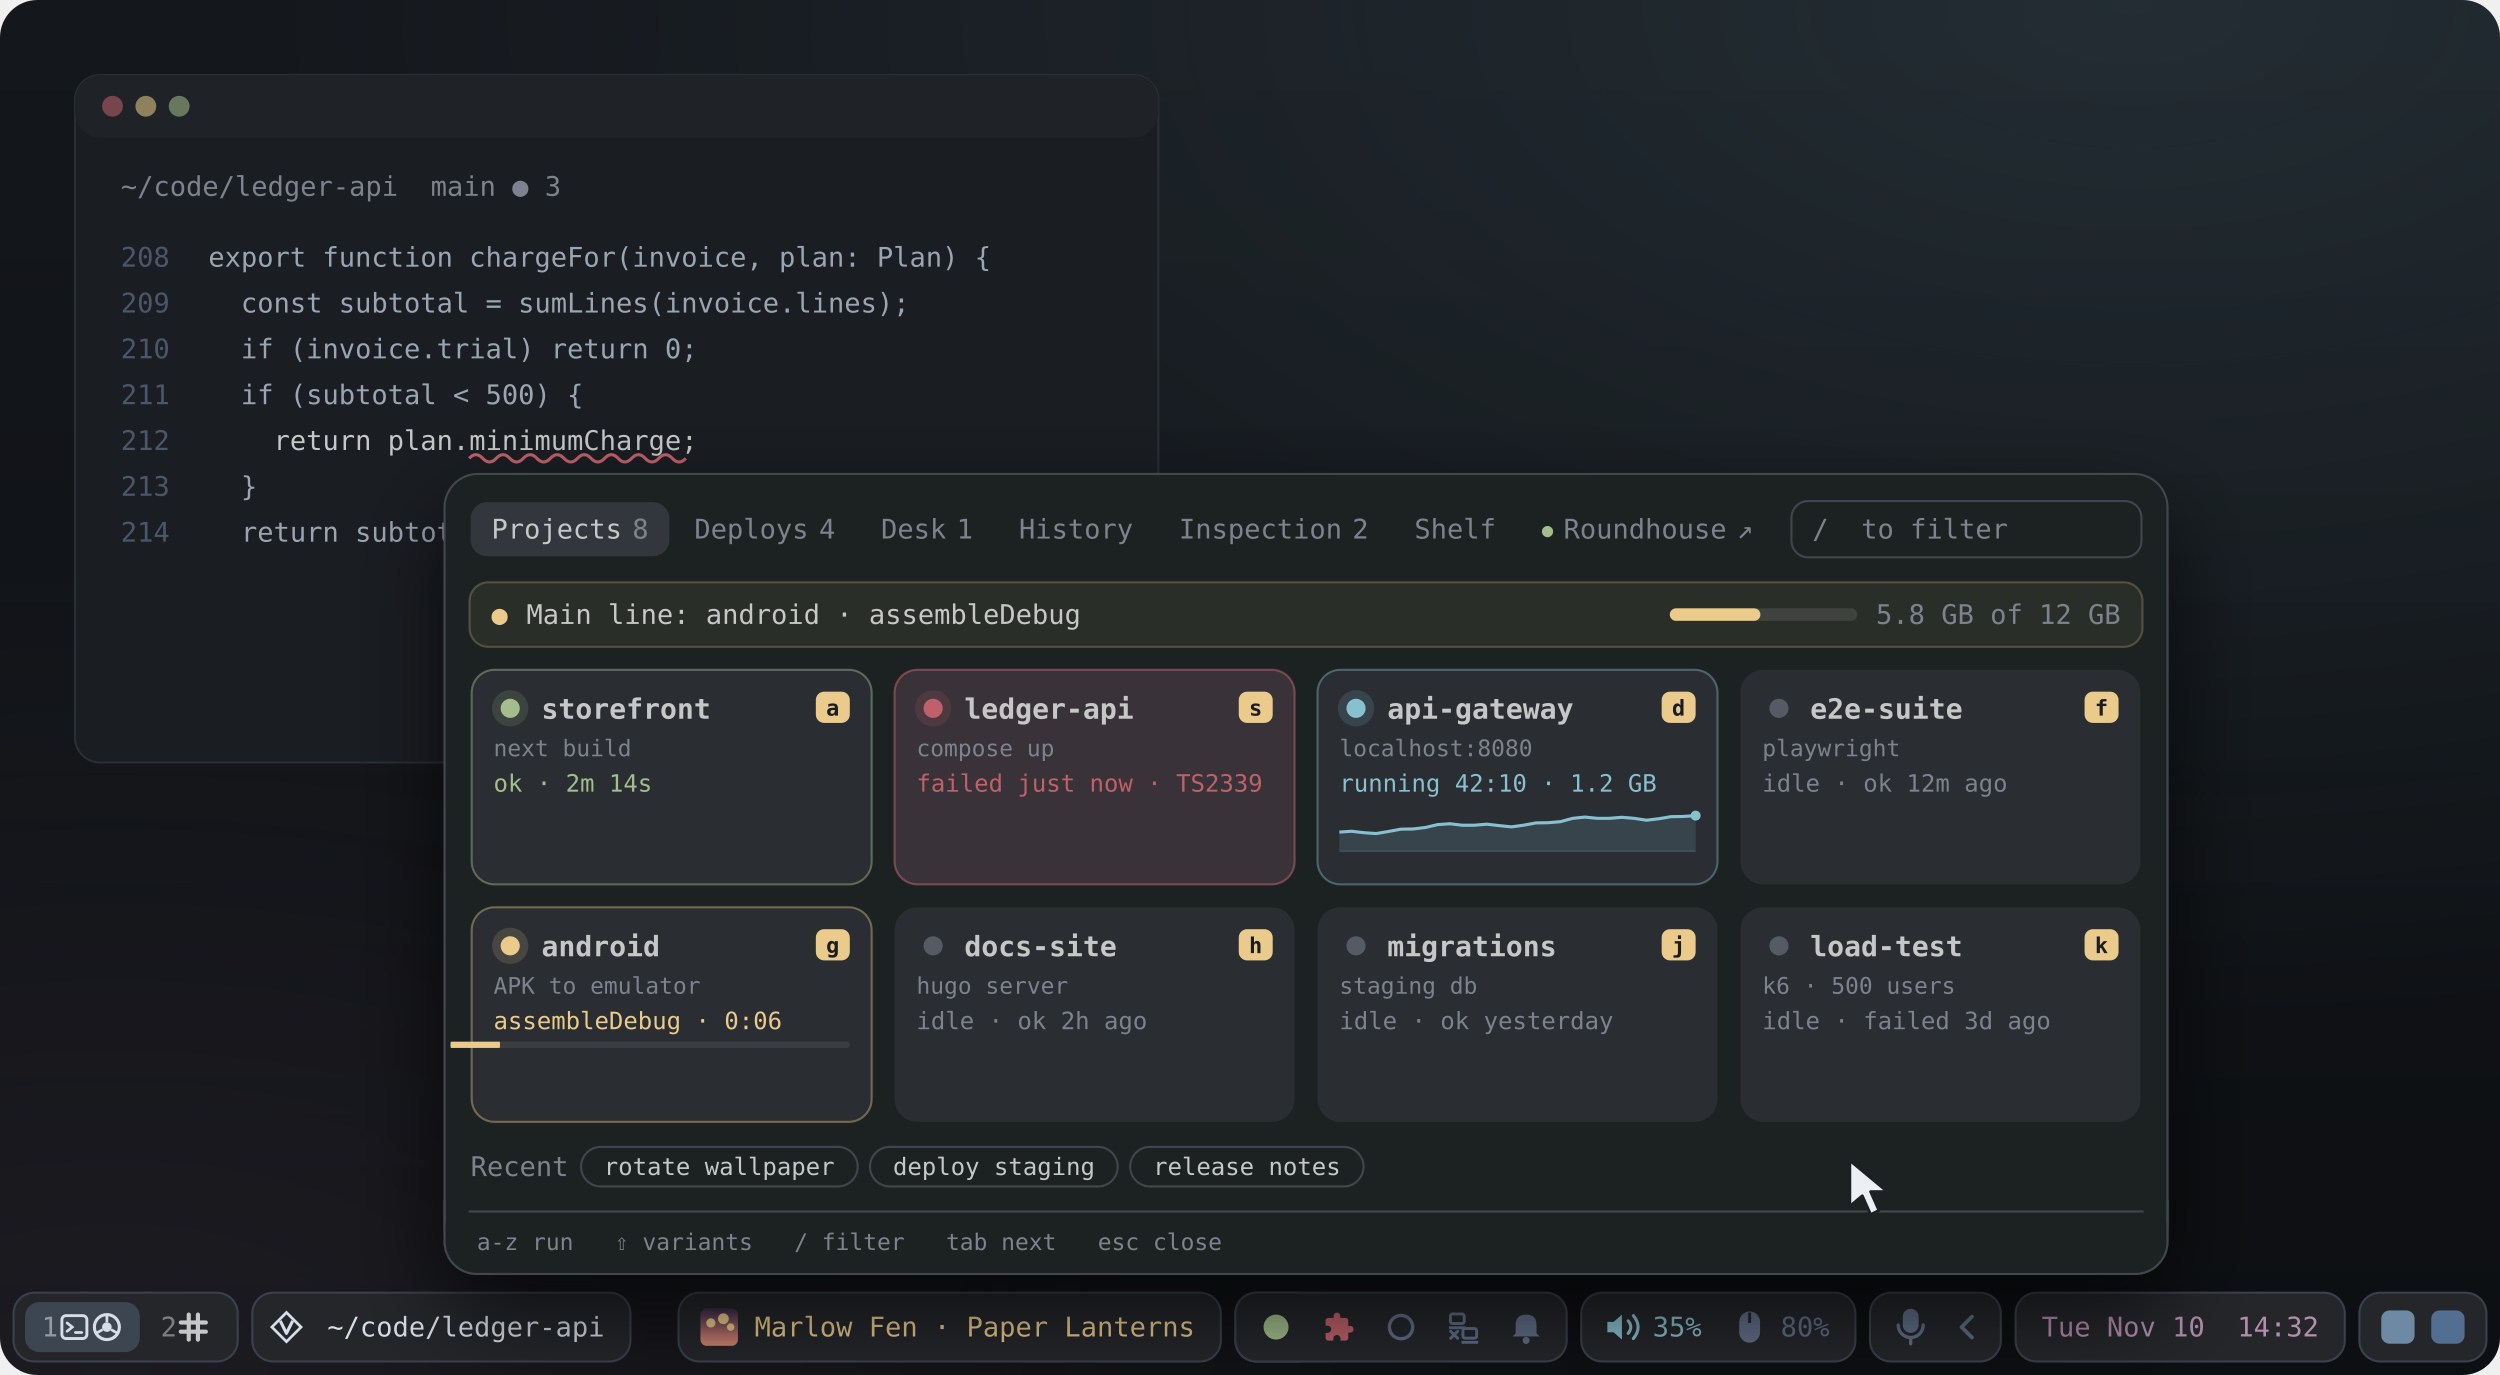
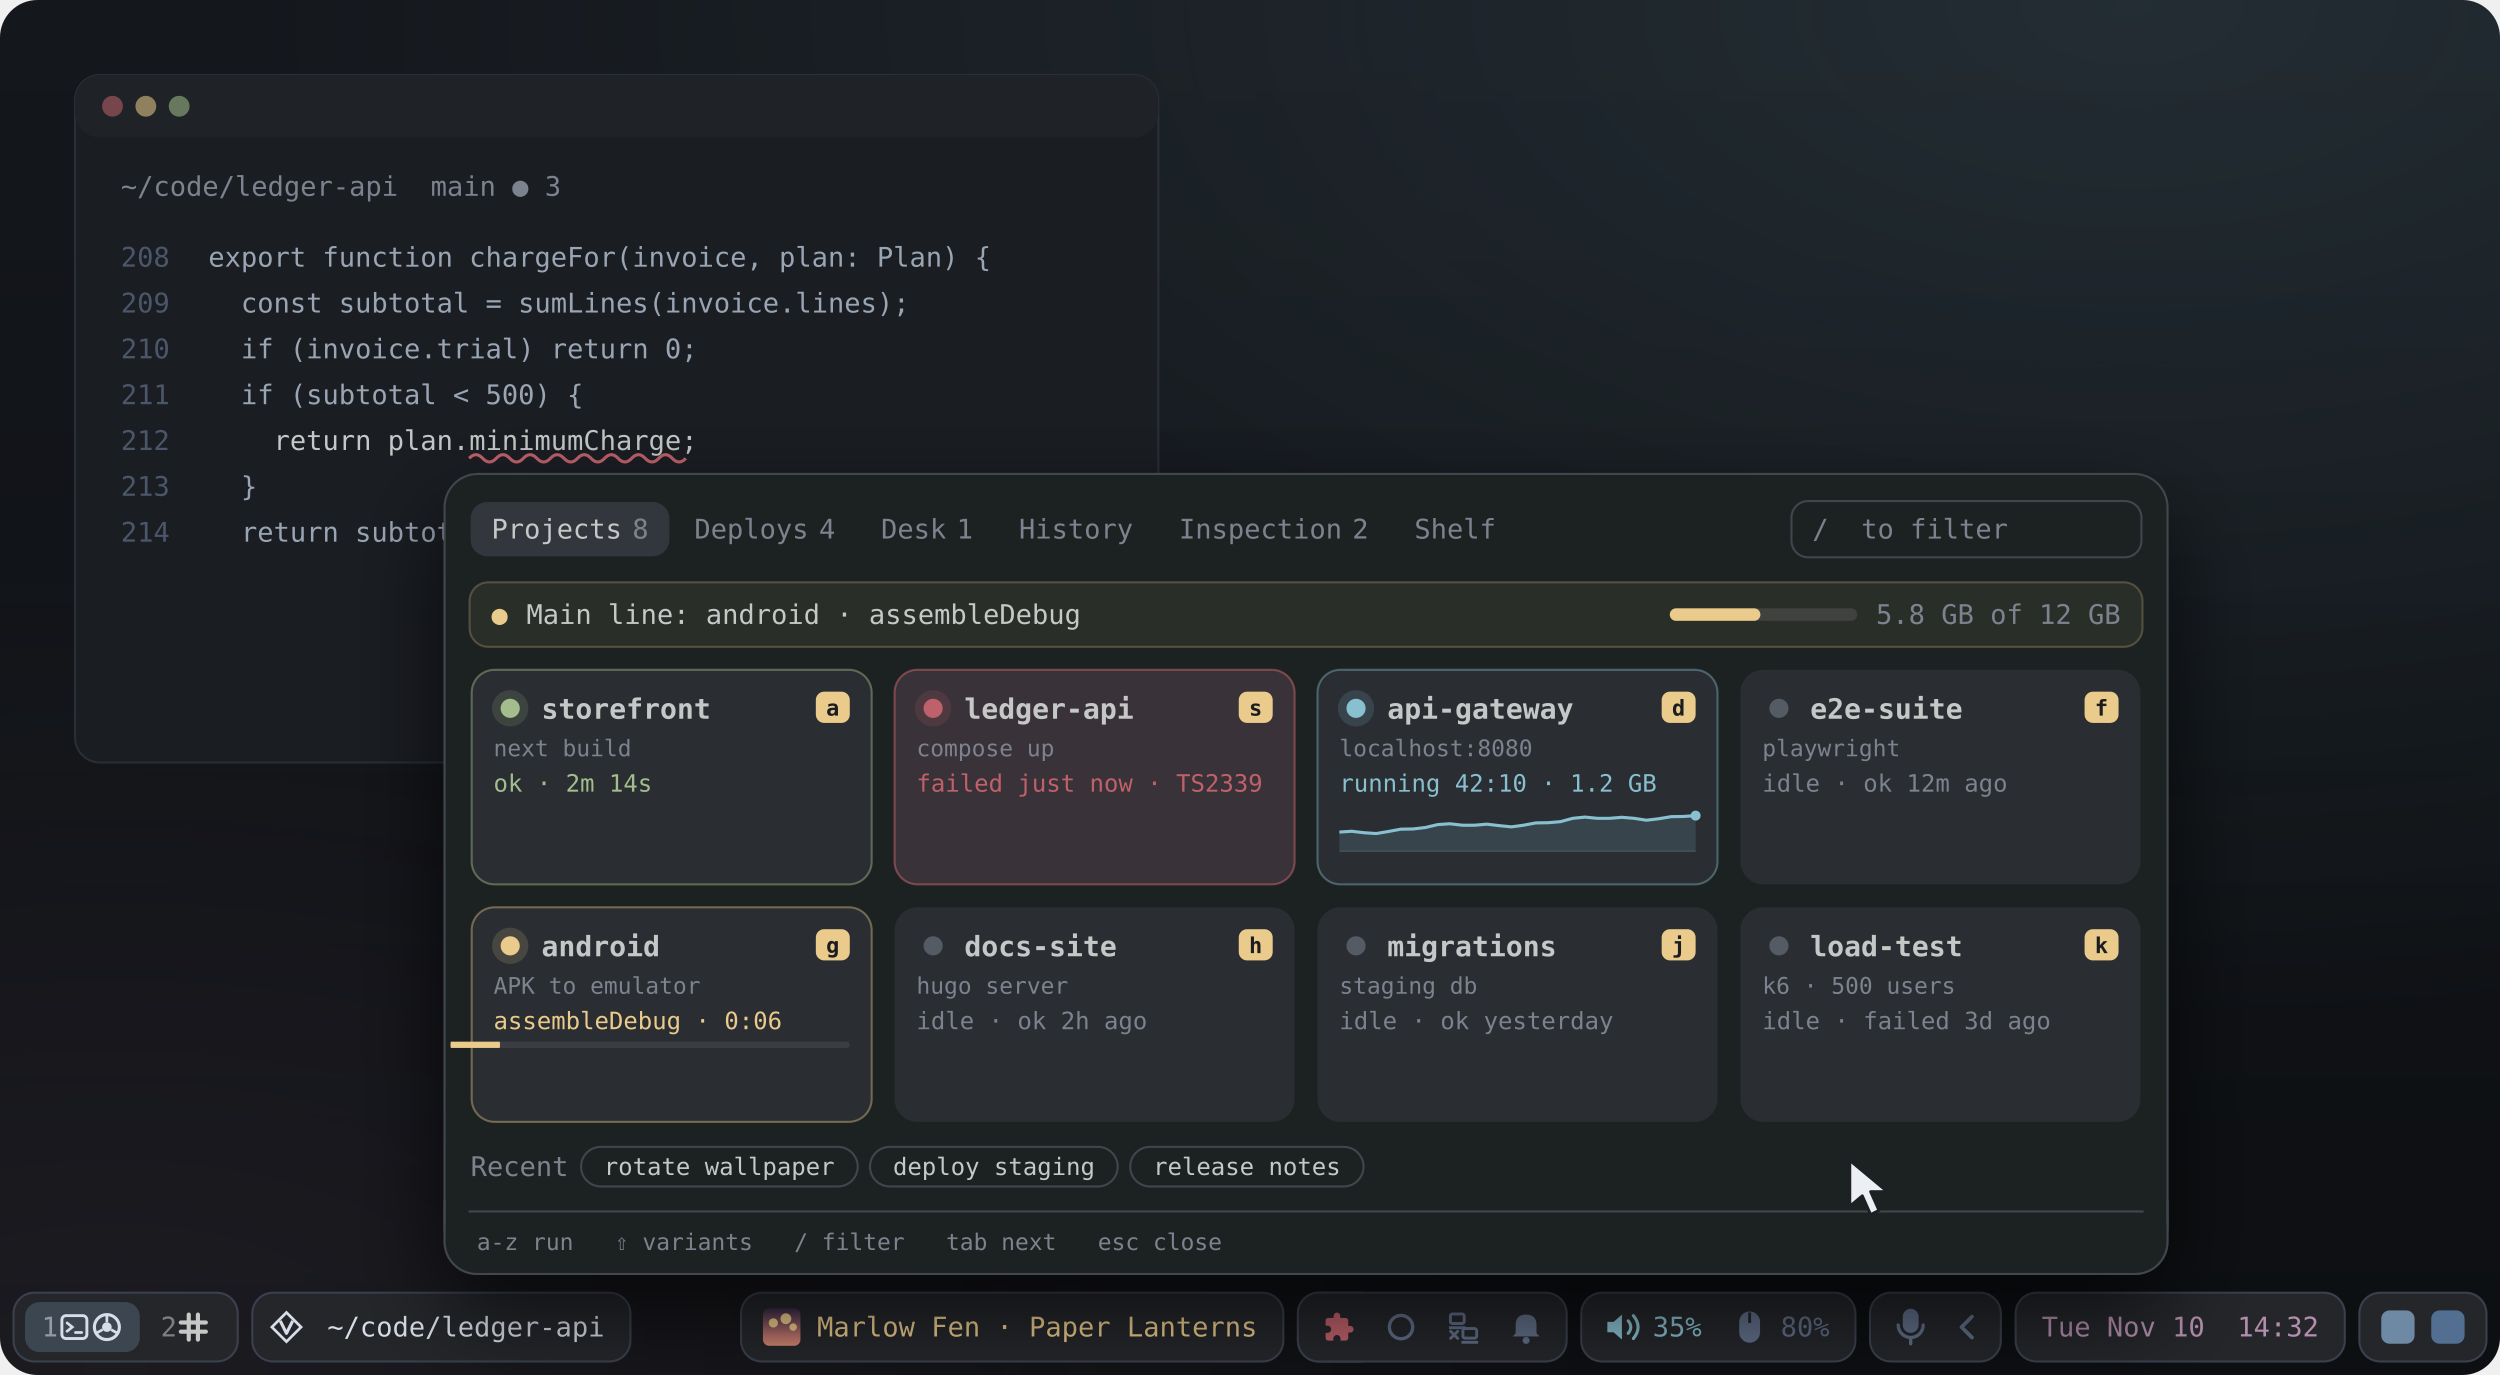
- <svg xmlns="http://www.w3.org/2000/svg" viewBox="0 0 1200 660" width="1200" height="660" font-family="JetBrains Mono, DejaVu Sans Mono, Menlo, Consolas, monospace" xml:space="preserve" role="img" aria-label="A floating waybar of frosted pills whose Switchyard signal is amber with a 2: two builds are going. A click springs the board out of it: Projects, Deploys, Desk, History, Inspection and Shelf tabs, a link to Roundhouse dotted with its lamp, the main line with its memory gauge, and eight tiles. storefront finishes on the main line and android takes its place, then ledger-api fails and the signal turns red. A click on its tile opens the log on the TypeScript error, and y copies it with context. The board closes with the signal still red until a right-click acknowledges the failure.">
+ <svg xmlns="http://www.w3.org/2000/svg" viewBox="0 0 1200 660" width="1200" height="660" font-family="JetBrains Mono, DejaVu Sans Mono, Menlo, Consolas, monospace" xml:space="preserve" role="img" aria-label="A floating waybar of frosted pills whose Switchyard signal is amber with a 2: two builds are going. A click springs the board out of it: Projects, Deploys, Desk, History, Inspection and Shelf tabs, the main line with its memory gauge, and eight tiles. storefront finishes on the main line and android takes its place, then ledger-api fails and the signal turns red. A click on its tile opens the log on the TypeScript error, and y copies it with context. The board closes with the signal still red until a right-click acknowledges the failure.">
  <style>
text { white-space: pre; }
.a { animation-duration: 14s; animation-iteration-count: infinite; animation-timing-function: linear; animation-fill-mode: both; }
.pulse { animation: pulse 1.4s ease-in-out infinite; }
@keyframes pulse { 0%, 100% { opacity: 1; } 50% { opacity: .45; } }
@media (prefers-reduced-motion: reduce) {
  .a, .pulse { animation: none !important; }
  #cursor, .ripple { display: none; }
}
@keyframes k0 { 0.00% { opacity: 0; } 41.43% { opacity: 0; } 42.86% { opacity: 1; } 95.71% { opacity: 1; } 97.14% { opacity: 0; } 100.00% { opacity: 0; } }
@keyframes k1 { 0.00% { transform: translateX(-15.7px); } 40.00% { transform: translateX(-15.7px); } 40.07% { transform: none; } 95.71% { transform: none; } 95.79% { transform: translateX(-15.7px); } 100.00% { transform: translateX(-15.7px); } }
@keyframes k2 { 0.00% { opacity: 1; } 40.00% { opacity: 1; } 40.07% { opacity: 0; } 95.71% { opacity: 0; } 95.79% { opacity: 1; } 100.00% { opacity: 1; } }
@keyframes k3 { 0.00% { opacity: 0; } 6.07% { opacity: 0; } 6.79% { opacity: 1; } 17.14% { opacity: 1; } 17.86% { opacity: 0; } 100.00% { opacity: 0; } }
@keyframes k4 { 0.00% { opacity: 0; } 86.07% { opacity: 0; } 86.79% { opacity: 1; } 91.43% { opacity: 1; } 92.14% { opacity: 0; } 100.00% { opacity: 0; } }
@keyframes k5 { 0.00% { opacity: 1; } 40.00% { opacity: 1; } 40.36% { opacity: 0; } 95.71% { opacity: 0; } 96.07% { opacity: 1; } 100.00% { opacity: 1; } }
@keyframes k6 { 0.00% { opacity: 0; } 40.00% { opacity: 0; } 40.36% { opacity: 1; } 87.14% { opacity: 1; } 87.50% { opacity: 0; } 100.00% { opacity: 0; } }
@keyframes k7 { 0.00% { opacity: 0; } 87.14% { opacity: 0; } 87.50% { opacity: 1; } 95.71% { opacity: 1; } 96.07% { opacity: 0; } 100.00% { opacity: 0; } }
@keyframes k8 { 0.00% { opacity: 0; } 40.00% { opacity: 0; } 40.36% { opacity: 0.8; } 45.00% { opacity: 0; } 100.00% { opacity: 0; } }
@keyframes k9 { 0.00% { transform: scale(.4); } 40.00% { transform: scale(.4); } 45.00% { transform: scale(1.6); } 100.00% { transform: scale(1.6); } }
@keyframes k10 { 0.00% { transform: translateY(26px) scale(.06); } 7.64% { transform: translateY(26px) scale(.06); } 8.43% { transform: translateY(14px) scale(.5); } 9.14% { transform: translateY(4px) scale(.9); } 9.86% { transform: translateY(-1px) scale(1.035); } 10.71% { transform: translateY(0) scale(.988); } 11.71% { transform: scale(1.006); } 12.86% { transform: scale(1); } 79.14% { transform: scale(1); } 81.79% { transform: translateY(14px) scale(.4); } 100.00% { transform: translateY(14px) scale(.4); } }
@keyframes k11 { 0.00% { opacity: 0; } 7.64% { opacity: 0; } 8.57% { opacity: 0.85; } 9.14% { opacity: 1; } 79.14% { opacity: 1; } 81.79% { opacity: 0; } 100.00% { opacity: 0; } }
@keyframes k12 { 0.00% { transform: translateY(110px); } 50.36% { transform: translateY(110px); } 52.36% { transform: none; } 100.00% { transform: none; } }
@keyframes k13 { 0.00% { transform: none; } 50.36% { transform: none; } 52.36% { transform: translateY(-110px); } 100.00% { transform: translateY(-110px); } }
@keyframes k14 { 0.00% { opacity: 1; } 30.00% { opacity: 1; } 31.29% { opacity: 0; } 95.71% { opacity: 0; } 97.00% { opacity: 1; } 100.00% { opacity: 1; } }
@keyframes k15 { 0.00% { opacity: 0; } 30.00% { opacity: 0; } 31.29% { opacity: 1; } 95.71% { opacity: 1; } 97.00% { opacity: 0; } 100.00% { opacity: 0; } }
@keyframes k16 { 0.00% { opacity: 1; } 50.36% { opacity: 1; } 51.79% { opacity: 0; } 100.00% { opacity: 0; } }
@keyframes k17 { 0.00% { transform: none; } 50.36% { transform: none; } 52.14% { transform: translateY(-24px); } 100.00% { transform: translateY(-24px); } }
@keyframes k18 { 0.00% { opacity: 1; } 30.00% { opacity: 1; } 31.43% { opacity: 0; } 95.71% { opacity: 0; } 97.14% { opacity: 1; } 100.00% { opacity: 1; } }
@keyframes k19 { 0.00% { transform: scaleX(0.3); } 7.71% { transform: scaleX(0.3); } 30.00% { transform: scaleX(1.0); } 100.00% { transform: scaleX(1.0); } }
@keyframes k20 { 0.00% { opacity: 0; } 30.00% { opacity: 0; } 31.43% { opacity: 1; } 95.71% { opacity: 1; } 97.14% { opacity: 0; } 100.00% { opacity: 0; } }
@keyframes k21 { 0.00% { opacity: 1; } 40.00% { opacity: 1; } 41.43% { opacity: 0; } 95.71% { opacity: 0; } 97.14% { opacity: 1; } 100.00% { opacity: 1; } }
@keyframes k22 { 0.00% { transform: scaleX(0.2); } 7.71% { transform: scaleX(0.2); } 40.00% { transform: scaleX(0.55); } 100.00% { transform: scaleX(0.55); } }
@keyframes k23 { 0.00% { opacity: 0; } 40.00% { opacity: 0; } 41.43% { opacity: 1; } 95.71% { opacity: 1; } 97.14% { opacity: 0; } 100.00% { opacity: 0; } }
@keyframes k24 { 0.00% { opacity: 1; } 100.00% { opacity: 1; } }
@keyframes k25 { 0.00% { opacity: 1; } 100.00% { opacity: 1; } }
@keyframes k26 { 0.00% { opacity: 1; } 30.00% { opacity: 1; } 31.43% { opacity: 0; } 95.71% { opacity: 0; } 97.14% { opacity: 1; } 100.00% { opacity: 1; } }
@keyframes k27 { 0.00% { opacity: 0; } 30.00% { opacity: 0; } 31.43% { opacity: 1; } 95.71% { opacity: 1; } 97.14% { opacity: 0; } 100.00% { opacity: 0; } }
@keyframes k28 { 0.00% { transform: scaleX(0.03); } 30.00% { transform: scaleX(0.03); } 78.57% { transform: scaleX(0.4); } 100.00% { transform: scaleX(0.4); } }
@keyframes k29 { 0.00% { opacity: 1; } 100.00% { opacity: 1; } }
@keyframes k30 { 0.00% { opacity: 1; } 100.00% { opacity: 1; } }
@keyframes k31 { 0.00% { opacity: 1; } 100.00% { opacity: 1; } }
@keyframes k32 { 0.00% { opacity: 0; } 51.07% { opacity: 0; } 52.36% { opacity: 1; } 100.00% { opacity: 1; } }
@keyframes k33 { 0.00% { transform: translateY(-86px); } 51.07% { transform: translateY(-86px); } 52.36% { transform: translateY(-110px); } 100.00% { transform: translateY(-110px); } }
@keyframes k34 { 0.00% { opacity: 0; } 65.64% { opacity: 0; } 65.71% { opacity: 0.5; } 68.21% { opacity: 0; } 100.00% { opacity: 0; } }
@keyframes k35 { 0.00% { opacity: 1; } 50.36% { opacity: 1; } 50.50% { opacity: 0; } 95.71% { opacity: 0; } 95.86% { opacity: 1; } 100.00% { opacity: 1; } }
@keyframes k36 { 0.00% { opacity: 0; } 50.36% { opacity: 0; } 50.50% { opacity: 1; } 65.71% { opacity: 1; } 65.86% { opacity: 0; } 75.71% { opacity: 0; } 75.86% { opacity: 1; } 95.71% { opacity: 1; } 95.86% { opacity: 0; } 100.00% { opacity: 0; } }
@keyframes k37 { 0.00% { opacity: 0; } 65.71% { opacity: 0; } 65.86% { opacity: 1; } 75.71% { opacity: 1; } 75.86% { opacity: 0; } 100.00% { opacity: 0; } }
@keyframes k38 { 0.00% { opacity: 0; } 7.07% { opacity: 0; } 7.14% { opacity: 0.9; } 10.36% { opacity: 0; } 100.00% { opacity: 0; } }
@keyframes k39 { 0.00% { transform: scale(.3); } 7.14% { transform: scale(.3); } 10.36% { transform: scale(1.6); } 100.00% { transform: scale(1.6); } }
@keyframes k40 { 0.00% { opacity: 0; } 49.93% { opacity: 0; } 50.00% { opacity: 0.9; } 53.21% { opacity: 0; } 100.00% { opacity: 0; } }
@keyframes k41 { 0.00% { transform: scale(.3); } 50.00% { transform: scale(.3); } 53.21% { transform: scale(1.6); } 100.00% { transform: scale(1.6); } }
@keyframes k42 { 0.00% { opacity: 0; } 65.64% { opacity: 0; } 65.71% { opacity: 0.9; } 68.93% { opacity: 0; } 100.00% { opacity: 0; } }
@keyframes k43 { 0.00% { transform: scale(.3); } 65.71% { transform: scale(.3); } 68.93% { transform: scale(1.6); } 100.00% { transform: scale(1.6); } }
@keyframes k44 { 0.00% { opacity: 0; } 78.50% { opacity: 0; } 78.57% { opacity: 0.9; } 81.79% { opacity: 0; } 100.00% { opacity: 0; } }
@keyframes k45 { 0.00% { transform: scale(.3); } 78.57% { transform: scale(.3); } 81.79% { transform: scale(1.6); } 100.00% { transform: scale(1.6); } }
@keyframes k46 { 0.00% { opacity: 0; } 87.07% { opacity: 0; } 87.14% { opacity: 0.9; } 90.36% { opacity: 0; } 100.00% { opacity: 0; } }
@keyframes k47 { 0.00% { transform: scale(.3); } 87.14% { transform: scale(.3); } 90.36% { transform: scale(1.6); } 100.00% { transform: scale(1.6); } }
@keyframes k48 { 0.00% { transform: translate(757.0px, 326.0px); } 6.07% { transform: translate(623.9px, 633.0px); } 17.14% { transform: translate(623.9px, 633.0px); } 22.86% { transform: translate(887.9px, 557.0px); } 45.71% { transform: translate(887.9px, 557.0px); } 48.93% { transform: translate(522.4px, 369.0px); } 60.00% { transform: translate(522.4px, 369.0px); } 64.64% { transform: translate(318.9px, 555.0px); } 71.43% { transform: translate(318.9px, 555.0px); } 77.50% { transform: translate(117.0px, 466.0px); } 81.43% { transform: translate(117.0px, 466.0px); } 86.07% { transform: translate(639.5px, 633.0px); } 90.71% { transform: translate(639.5px, 633.0px); } 100.00% { transform: translate(757.0px, 326.0px); } }</style>
  <defs>
    <linearGradient id="wall" x1="0" y1="0" x2="0" y2="1">
      <stop offset="0" stop-color="#14171c" />
      <stop offset="1" stop-color="#0d0f12" />
    </linearGradient>
    <radialGradient id="haze1" cx=".85" cy="0" r=".75">
      <stop offset="0" stop-color="#88c0d0" stop-opacity=".13" />
      <stop offset="1" stop-color="#88c0d0" stop-opacity="0" />
    </radialGradient>
    <radialGradient id="haze2" cx=".05" cy="1" r=".6">
      <stop offset="0" stop-color="#b48ead" stop-opacity=".09" />
      <stop offset="1" stop-color="#b48ead" stop-opacity="0" />
    </radialGradient>
    <linearGradient id="dusk" x1="0" y1="0" x2="0" y2="1">
      <stop offset="0" stop-color="#3b2b4a" />
      <stop offset=".7" stop-color="#b8706a" />
      <stop offset="1" stop-color="#d08770" />
    </linearGradient>
    <filter id="shadow" x="-20%" y="-20%" width="140%" height="150%">
      <feDropShadow dx="0" dy="18" stdDeviation="22" flood-color="#000" flood-opacity=".65" />
    </filter>
    <clipPath id="screen">
      <rect width="1200" height="660" rx="18" />
    </clipPath>
    <clipPath id="stack">
      <rect x="-40" y="-20" width="908" height="366" />
    </clipPath>
    <clipPath id="grow">
      <rect x="-40" y="-170" width="908" height="535" />
    </clipPath>
  </defs>
  <g clip-path="url(#screen)">
    <rect width="1200" height="660" fill="url(#wall)" />
    <rect width="1200" height="660" fill="url(#haze1)" />
    <rect width="1200" height="660" fill="url(#haze2)" />
    <rect x="36" y="36" width="520" height="330" rx="12" fill="#1a1d22" stroke="#2a2e35" />
    <rect x="36" y="36" width="520" height="30" rx="12" fill="#1f2328" />
    <circle cx="54" cy="51" r="5" fill="#bf616a" fill-opacity=".55" />
    <circle cx="70" cy="51" r="5" fill="#ebcb8b" fill-opacity=".55" />
    <circle cx="86" cy="51" r="5" fill="#a3be8c" fill-opacity=".55" />
    <text x="58.0" y="94.0" font-size="13" fill="#7c838e" font-weight="400" text-anchor="start">~/code/ledger-api  main ● 3</text>
    <text x="58.0" y="128.0" font-size="13" fill="#4c566a" font-weight="400" text-anchor="start">208</text>
    <text x="100.0" y="128.0" font-size="13" fill="#9aa5b4" font-weight="400" text-anchor="start">export function chargeFor(invoice, plan: Plan) {</text>
    <text x="58.0" y="150.0" font-size="13" fill="#4c566a" font-weight="400" text-anchor="start">209</text>
    <text x="100.0" y="150.0" font-size="13" fill="#9aa5b4" font-weight="400" text-anchor="start">  const subtotal = sumLines(invoice.lines);</text>
    <text x="58.0" y="172.0" font-size="13" fill="#4c566a" font-weight="400" text-anchor="start">210</text>
    <text x="100.0" y="172.0" font-size="13" fill="#9aa5b4" font-weight="400" text-anchor="start">  if (invoice.trial) return 0;</text>
    <text x="58.0" y="194.0" font-size="13" fill="#4c566a" font-weight="400" text-anchor="start">211</text>
    <text x="100.0" y="194.0" font-size="13" fill="#9aa5b4" font-weight="400" text-anchor="start">  if (subtotal &lt; 500) {</text>
    <text x="58.0" y="216.0" font-size="13" fill="#4c566a" font-weight="400" text-anchor="start">212</text>
    <text x="100.0" y="216.0" font-size="13" fill="#c5c8c6" font-weight="400" text-anchor="start">    return plan.minimumCharge;</text>
    <text x="58.0" y="238.0" font-size="13" fill="#4c566a" font-weight="400" text-anchor="start">213</text>
    <text x="100.0" y="238.0" font-size="13" fill="#9aa5b4" font-weight="400" text-anchor="start">  }</text>
    <text x="58.0" y="260.0" font-size="13" fill="#4c566a" font-weight="400" text-anchor="start">214</text>
    <text x="100.0" y="260.0" font-size="13" fill="#9aa5b4" font-weight="400" text-anchor="start">  return subtotal;</text>
    <g class="a" style="animation-name:k0;" opacity="1">
      <path d="M225.2,220 q3.25,-3.5 6.5,0 t6.5,0 t6.5,0 t6.5,0 t6.5,0 t6.5,0 t6.5,0 t6.5,0 t6.5,0 t6.5,0 t6.5,0 t6.5,0 t6.5,0 t6.5,0 t6.5,0 t6.5,0" fill="none" stroke="#bf616a" stroke-width="1.5" />
    </g>
    <rect x="216" y="330" width="440" height="250" rx="12" fill="#1a1d22" stroke="#2a2e35" />
    <rect x="216" y="330" width="440" height="30" rx="12" fill="#1f2328" />
    <circle cx="234" cy="345" r="5" fill="#bf616a" fill-opacity=".55" />
    <circle cx="250" cy="345" r="5" fill="#ebcb8b" fill-opacity=".55" />
    <circle cx="266" cy="345" r="5" fill="#a3be8c" fill-opacity=".55" />
    <rect x="238" y="372" width="300" height="9" rx="4" fill="#3b4252" opacity=".8" />
    <rect x="250" y="398" width="220" height="9" rx="4" fill="#3b4252" opacity=".8" />
    <rect x="262" y="424" width="340" height="9" rx="4" fill="#3b4252" opacity=".8" />
    <rect x="238" y="450" width="180" height="9" rx="4" fill="#3b4252" opacity=".8" />
    <rect x="250" y="476" width="260" height="9" rx="4" fill="#3b4252" opacity=".8" />
    <rect x="262" y="502" width="140" height="9" rx="4" fill="#3b4252" opacity=".8" />
    <rect x="6.5" y="620.5" width="107.6" height="33" rx="10" fill="#24262a" stroke="#3a404d" />
    <rect x="12.0" y="625" width="55.1" height="24" rx="7" fill="rgba(129,161,193,.26)" />
    <text x="20.0" y="641.5" font-size="13" fill="#d8dee9" font-weight="400" text-anchor="start" fill-opacity=".55">1</text>
    <rect x="29.7" y="631.5" width="12" height="11" rx="2" fill="none" stroke="#d8dee9" stroke-width="1.4" />
    <path d="M32.2,635.0 l2.5,2 l-2.5,2 M36.2,639.6 h3" fill="none" stroke="#d8dee9" stroke-width="1.3" stroke-linecap="round" />
    <circle cx="51.3" cy="637.0" r="6" fill="none" stroke="#d8dee9" stroke-width="1.5" />
    <circle cx="51.3" cy="637.0" r="2.3" fill="#d8dee9" />
    <path d="M51.3,631.0 v3.7 M46.1,640.0 l3.2,-1.8 M56.5,640.0 l-3.2,-1.8" stroke="#d8dee9" stroke-width="1.3" />
    <text x="77.1" y="641.5" font-size="13" fill="#c5c8c6" font-weight="400" text-anchor="start" fill-opacity=".55">2</text>
    <path d="M90.6,631.0 v12 M95.0,631.0 v12 M86.8,634.8 h12 M86.8,639.2 h12" stroke="#c5c8c6" stroke-width="2" stroke-linecap="round" />
    <rect x="121.1" y="620.5" width="181.5" height="33" rx="10" fill="#24262a" stroke="#3a404d" />
    <path d="M137.5,630.0 L144.5,637.0 L137.5,644.0 L130.5,637.0 Z" fill="none" stroke="#d8dee9" stroke-width="1.3" />
    <path d="M134.5,634.0 L137.5,640.0 L140.5,634.0" fill="none" stroke="#d8dee9" stroke-width="1.5" stroke-linejoin="round" />
    <text x="157.1" y="641.5" font-size="13" fill="#d8dee9" font-weight="400" text-anchor="start">~/code/ledger-api</text>
    <rect x="1132.5" y="620.5" width="61.0" height="33" rx="10" fill="#24262a" stroke="#3a404d" />
    <rect x="1143" y="629" width="16" height="16" rx="4" fill="#81a1c1" fill-opacity=".8" />
    <rect x="1167" y="629" width="16" height="16" rx="4" fill="#5e81ac" fill-opacity=".8" />
    <rect x="967.5" y="620.5" width="158.0" height="33" rx="10" fill="#24262a" stroke="#3a404d" />
    <text x="980.0" y="641.5" font-size="13" fill="#b48ead" font-weight="400" text-anchor="start">Tue Nov 10  14:32</text>
    <rect x="897.6" y="620.5" width="62.8" height="33" rx="10" fill="#24262a" stroke="#3a404d" />
    <g fill="none" stroke="#616e88" stroke-width="1.6" stroke-linecap="round">
      <rect x="914.132" y="629.0" width="6" height="10" rx="3" fill="#616e88" />
      <path d="M911.132,636.0 a6,6 0 0 0 12,0 M917.132,642.0 v3" />
    </g>
    <path d="M946.545,632.0 l-5,5 l5,5" fill="none" stroke="#616e88" stroke-width="1.8" stroke-linecap="round" stroke-linejoin="round" />
    <rect x="759.0" y="620.5" width="131.6" height="33" rx="10" fill="#24262a" stroke="#3a404d" />
    <path d="M771.524,634.5 L774.524,634.5 L778.524,631.0 L778.524,643.0 L774.524,639.5 L771.524,639.5 Z" fill="#88c0d0" />
    <path d="M781.524,634.0 Q784.024,637.0 781.524,640.0 M784.024,631.5 Q788.524,637.0 784.024,642.5" fill="none" stroke="#88c0d0" stroke-width="1.5" stroke-linecap="round" />
    <text x="793.3" y="641.5" font-size="13" fill="#88c0d0" font-weight="400" text-anchor="start">35%</text>
    <rect x="834.828" y="629.5" width="10" height="15" rx="5" fill="#616e88" />
    <line x1="839.828" y1="630.0" x2="839.828" y2="635.0" stroke="#24262a" stroke-width="1.4" />
    <text x="854.7" y="641.5" font-size="13" fill="#616e88" font-weight="400" text-anchor="start">80%</text>
    <g class="a" style="animation-name:k1;">
-       <rect x="593.0" y="620.5" width="40" height="33" rx="10" fill="#24262a" stroke="#3a404d" />
-     </g>
-     <rect x="593.0" y="620.5" width="159.0" height="33" rx="10" fill="#24262a" stroke="#3a404d" />
+       <rect x="623.0" y="620.5" width="40" height="33" rx="10" fill="#24262a" stroke="#3a404d" />
+     </g>
+     <rect x="623.0" y="620.5" width="129.0" height="33" rx="10" fill="#24262a" stroke="#3a404d" />
    <g class="a" style="animation-name:k2;" opacity="0">
-       <rect x="584.9" y="621" width="19.7" height="32" fill="#24262a" />
-       <rect x="584.9" y="620" width="19.7" height="1" fill="#3a404d" />
-       <rect x="584.9" y="653" width="19.7" height="1" fill="#3a404d" />
+       <rect x="614.9" y="621" width="19.7" height="32" fill="#24262a" />
+       <rect x="614.9" y="620" width="19.7" height="1" fill="#3a404d" />
+       <rect x="614.9" y="653" width="19.7" height="1" fill="#3a404d" />
    </g>
    <g class="a" style="animation-name:k3;" opacity="0">
      <rect x="611.9" y="624" width="45.7" height="26" rx="7" fill="rgba(129,161,193,.18)" />
    </g>
    <g class="a" style="animation-name:k4;" opacity="0">
      <rect x="627.5" y="624" width="30.0" height="26" rx="7" fill="rgba(129,161,193,.18)" />
-     </g>
-     <g class="a" style="animation-name:k1;">
-       <circle cx="612.5" cy="637.0" r="6" fill="#a3be8c" />
    </g>
    <g class="a" style="animation-name:k5;" opacity="0">
      <path transform="translate(619.4,629.4) scale(.64)" fill="#ebcb8b" d="M20.5,11H19V7C19,5.89 18.1,5 17,5H13V3.5A2.5,2.5 0 0,0 10.5,1A2.5,2.5 0 0,0 8,3.5V5H4A2,2 0 0,0 2,7V10.8H3.5C5,10.8 6.2,12 6.2,13.5C6.2,15 5,16.2 3.5,16.2H2V20A2,2 0 0,0 4,22H7.8V20.5C7.8,19 9,17.8 10.5,17.8C12,17.8 13.2,19 13.2,20.5V22H17A2,2 0 0,0 19,20V16H20.5A2.5,2.5 0 0,0 23,13.5A2.5,2.5 0 0,0 20.5,11Z" />
      <text x="641.7" y="641.5" font-size="13" fill="#ebcb8b" font-weight="400" text-anchor="start">2</text>
    </g>
    <g class="a" style="animation-name:k6;" opacity="1">
      <path transform="translate(635.0,629.4) scale(.64)" fill="#bf616a" d="M20.5,11H19V7C19,5.89 18.1,5 17,5H13V3.5A2.5,2.5 0 0,0 10.5,1A2.5,2.5 0 0,0 8,3.5V5H4A2,2 0 0,0 2,7V10.8H3.5C5,10.8 6.2,12 6.2,13.5C6.2,15 5,16.2 3.5,16.2H2V20A2,2 0 0,0 4,22H7.8V20.5C7.8,19 9,17.8 10.5,17.8C12,17.8 13.2,19 13.2,20.5V22H17A2,2 0 0,0 19,20V16H20.5A2.5,2.5 0 0,0 23,13.5A2.5,2.5 0 0,0 20.5,11Z" />
    </g>
    <g class="a" style="animation-name:k7;" opacity="0">
      <path transform="translate(635.0,629.4) scale(.64)" fill="#ebcb8b" d="M20.5,11H19V7C19,5.89 18.1,5 17,5H13V3.5A2.5,2.5 0 0,0 10.5,1A2.5,2.5 0 0,0 8,3.5V5H4A2,2 0 0,0 2,7V10.8H3.5C5,10.8 6.2,12 6.2,13.5C6.2,15 5,16.2 3.5,16.2H2V20A2,2 0 0,0 4,22H7.8V20.5C7.8,19 9,17.8 10.5,17.8C12,17.8 13.2,19 13.2,20.5V22H17A2,2 0 0,0 19,20V16H20.5A2.5,2.5 0 0,0 23,13.5A2.5,2.5 0 0,0 20.5,11Z" />
    </g>
    <circle class="a ripple" style="animation-name:k8,k9;transform-box:fill-box;transform-origin:center" opacity="0" cx="642.5" cy="637.0" r="12" fill="none" stroke="#bf616a" stroke-width="2" />
    <circle cx="672.5" cy="637.0" r="5.6" fill="none" stroke="#616e88" stroke-width="1.6" />
    <g fill="none" stroke="#616e88" stroke-width="1.4" stroke-linejoin="round">
      <rect x="696.2" y="630.7" width="6.6" height="4.6" rx="1" />
      <path d="M695.5,637.3 h8" />
      <rect x="702.2" y="637.7" width="6.6" height="4.6" rx="1" />
      <path d="M701.5,644.3 h8" />
      <path d="M696.3,639.0 l3.4,3.4 M699.7,639.0 l-3.4,3.4" stroke-linecap="round" />
    </g>
    <path d="M727.524,640.0 L727.524,636.0 Q727.524,631.0 732.524,631.0 Q737.524,631.0 737.524,636.0 L737.524,640.0 L739.024,641.5 L726.024,641.5 Z" fill="#616e88" />
    <circle cx="732.524" cy="643.4" r="1.7" fill="#616e88" />
    <g class="a" style="animation-name:k1;">
-       <rect x="325.7" y="620.5" width="260.3" height="33" rx="10" fill="#24262a" stroke="#3a404d" />
-       <rect x="336.222" y="628" width="18" height="18" rx="3" fill="url(#dusk)" />
-       <circle cx="341.222" cy="635" r="2.2" fill="#ebcb8b" />
-       <circle cx="347.222" cy="633" r="2.6" fill="#ebcb8b" />
-       <circle cx="350.722" cy="637" r="1.8" fill="#ebcb8b" />
-       <text x="362.2" y="641.5" font-size="13" fill="#ebcb8b" font-weight="400" text-anchor="start">Marlow Fen · Paper Lanterns</text>
+       <rect x="355.7" y="620.5" width="260.3" height="33" rx="10" fill="#24262a" stroke="#3a404d" />
+       <rect x="366.222" y="628" width="18" height="18" rx="3" fill="url(#dusk)" />
+       <circle cx="371.222" cy="635" r="2.2" fill="#ebcb8b" />
+       <circle cx="377.222" cy="633" r="2.6" fill="#ebcb8b" />
+       <circle cx="380.722" cy="637" r="1.8" fill="#ebcb8b" />
+       <text x="392.2" y="641.5" font-size="13" fill="#ebcb8b" font-weight="400" text-anchor="start">Marlow Fen · Paper Lanterns</text>
    </g>
    <g class="a" style="animation-name:k10,k11;transform-origin:626.9px 637.0px">
      <g transform="translate(212.9,227.0)">
        <g filter="url(#shadow)">
          <g clip-path="url(#grow)">
            <g class="a" style="animation-name:k12;animation-timing-function:cubic-bezier(.3,0,.2,1)" transform="translate(0,110)">
              <rect x=".5" y="-109.5" width="827" height="494" rx="16" fill="#1e2024" stroke="#41464e" />
            </g>
          </g>
          <rect x="0" y="349" width="828" height="36" rx="16" fill="#1e2024" />
          <path d="M.5,349 V369 A15.5,15.5 0 0 0 16,384.5 H812 A15.5,15.5 0 0 0 827.5,369 V349" fill="none" stroke="#41464e" />
        </g>
        <g class="a" style="animation-name:k13;animation-timing-function:cubic-bezier(.3,0,.2,1)">
          <rect x="13.0" y="14" width="95.4" height="26" rx="8" fill="#33373d" />
          <text x="23.0" y="31.5" font-size="13" fill="#c5c8c6" font-weight="400" text-anchor="start">Projects</text>
          <text x="90.6" y="31.5" font-size="13" fill="#7c838e" font-weight="400" text-anchor="start">8</text>
          <text x="120.4" y="31.5" font-size="13" fill="#7c838e" font-weight="400" text-anchor="start">Deploys</text>
          <text x="180.2" y="31.5" font-size="13" fill="#7c838e" font-weight="400" text-anchor="start">4</text>
          <text x="210.0" y="31.5" font-size="13" fill="#7c838e" font-weight="400" text-anchor="start">Desk</text>
          <text x="246.3" y="31.5" font-size="13" fill="#7c838e" font-weight="400" text-anchor="start">1</text>
          <text x="276.2" y="31.5" font-size="13" fill="#7c838e" font-weight="400" text-anchor="start">History</text>
          <text x="353.0" y="31.5" font-size="13" fill="#7c838e" font-weight="400" text-anchor="start">Inspection</text>
          <text x="436.2" y="31.5" font-size="13" fill="#7c838e" font-weight="400" text-anchor="start">2</text>
          <text x="466.0" y="31.5" font-size="13" fill="#7c838e" font-weight="400" text-anchor="start">Shelf</text>
-           <text x="527.2" y="30.5" font-size="9" fill="#a3be8c" font-weight="400" text-anchor="start">●</text>
-           <text x="537.6" y="31.5" font-size="13" fill="#7c838e" font-weight="400" text-anchor="start">Roundhouse</text>
-           <text x="620.8" y="31.5" font-size="13" fill="#7c838e" font-weight="400" text-anchor="start">↗</text>
          <rect x="647.0" y="13.5" width="168" height="27" rx="8" fill="none" stroke="#41464e" />
          <text x="657.0" y="31.5" font-size="13" fill="#7c838e" font-weight="400" text-anchor="start">/  to filter</text>
          <g class="a" style="animation-name:k14;" opacity="0">
            <rect x="12.5" y="52.5" width="803" height="31" rx="9" fill="#ebcb8b" fill-opacity=".07" stroke="#ebcb8b" stroke-opacity=".25" />
            <text x="23.0" y="72.5" font-size="13" fill="#ebcb8b" font-weight="400" text-anchor="start">●</text>
            <text x="39.8" y="72.5" font-size="13" fill="#c5c8c6" font-weight="400" text-anchor="start">Main line: storefront · next build</text>
            <text x="805.0" y="72.5" font-size="13" fill="#7c838e" font-weight="400" text-anchor="end">3.1 GB of 12 GB · android waiting</text>
            <rect x="447.7" y="65" width="90" height="6" rx="3" fill="#fff" fill-opacity=".1" />
            <rect x="447.7" y="65" width="23.3" height="6" rx="3" fill="#ebcb8b" />
          </g>
          <g class="a" style="animation-name:k15;" opacity="1">
            <rect x="12.5" y="52.5" width="803" height="31" rx="9" fill="#ebcb8b" fill-opacity=".07" stroke="#ebcb8b" stroke-opacity=".25" />
            <text x="23.0" y="72.5" font-size="13" fill="#ebcb8b" font-weight="400" text-anchor="start">●</text>
            <text x="39.8" y="72.5" font-size="13" fill="#c5c8c6" font-weight="400" text-anchor="start">Main line: android · assembleDebug</text>
            <text x="805.0" y="72.5" font-size="13" fill="#7c838e" font-weight="400" text-anchor="end">5.8 GB of 12 GB</text>
            <rect x="588.6" y="65" width="90" height="6" rx="3" fill="#fff" fill-opacity=".1" />
            <rect x="588.6" y="65" width="43.5" height="6" rx="3" fill="#ebcb8b" />
          </g>
        </g>
        <g clip-path="url(#stack)">
          <g class="a" style="animation-name:k16,k17">
            <g class="a" style="animation-name:k18;" opacity="0">
              <rect x="13.5" y="94.5" width="192.0" height="103" rx="11" fill="#2a2d32" stroke="#ebcb8b" stroke-opacity="0.4" />
              <circle cx="32.0" cy="113" r="8.7" fill="#ebcb8b" fill-opacity=".16" />
              <circle class="pulse" cx="32.0" cy="113" r="4.6" fill="#ebcb8b" />
              <text x="47.0" y="118.0" font-size="13.5" fill="#c5c8c6" font-weight="700" text-anchor="start">storefront</text>
              <rect x="178.7" y="105" width="16.3" height="15" rx="4" fill="#ebcb8b" />
              <text x="186.8" y="116.5" font-size="10.5" fill="#1b1d20" font-weight="700" text-anchor="middle">a</text>
              <text x="24.0" y="136.0" font-size="11" fill="#7c838e" font-weight="400" text-anchor="start">next build</text>
              <text x="24.0" y="153.0" font-size="11.5" fill="#ebcb8b" font-weight="400" text-anchor="start">next build 2/2 · 0:48</text>
              <rect x="24.0" y="159" width="171.0" height="3" rx="1.5" fill="#fff" fill-opacity=".08" />
              <rect x="24.0" y="159" width="171.0" height="3" rx="1.5" fill="#ebcb8b" class="a" style="animation-name:k19;transform-box:fill-box;transform-origin:left center;transform:scaleX(1.000)" />
              <line x1="24.0" y1="186.5" x2="195.0" y2="186.5" stroke="#fff" stroke-opacity=".05" />
              <path d="M47.6,187 L47.6,173.0 L53.5,173.4 L59.4,173.6 L65.3,173.0 L71.2,173.6 L77.1,174.8 L83.0,174.7 L88.9,173.9 L94.8,174.0 L100.7,174.0 L106.6,172.6 L112.4,171.4 L118.3,171.8 L124.2,171.9 L130.1,171.2 L136.0,171.6 L141.9,172.9 L147.8,173.0 L153.7,172.3 L159.6,172.4 L165.5,172.6 L171.4,171.3 L177.3,170.0 L183.2,170.1 L189.1,170.2 L195.0,169.5 L195.0,187 Z" fill="#ebcb8b" fill-opacity=".16" />
              <polyline points="47.6,173.0 53.5,173.4 59.4,173.6 65.3,173.0 71.2,173.6 77.1,174.8 83.0,174.7 88.9,173.9 94.8,174.0 100.7,174.0 106.6,172.6 112.4,171.4 118.3,171.8 124.2,171.9 130.1,171.2 136.0,171.6 141.9,172.9 147.8,173.0 153.7,172.3 159.6,172.4 165.5,172.6 171.4,171.3 177.3,170.0 183.2,170.1 189.1,170.2 195.0,169.5" fill="none" stroke="#ebcb8b" stroke-width="1.5" stroke-linejoin="round" />
              <circle cx="195.0" cy="169.5" r="2.4" fill="#ebcb8b" />
            </g>
            <g class="a" style="animation-name:k20;" opacity="1">
              <rect x="13.5" y="94.5" width="192.0" height="103" rx="11" fill="#2a2d32" stroke="#a3be8c" stroke-opacity="0.45" />
              <circle cx="32.0" cy="113" r="8.7" fill="#a3be8c" fill-opacity=".16" />
              <circle cx="32.0" cy="113" r="4.6" fill="#a3be8c" />
              <text x="47.0" y="118.0" font-size="13.5" fill="#c5c8c6" font-weight="700" text-anchor="start">storefront</text>
              <rect x="178.7" y="105" width="16.3" height="15" rx="4" fill="#ebcb8b" />
              <text x="186.8" y="116.5" font-size="10.5" fill="#1b1d20" font-weight="700" text-anchor="middle">a</text>
              <text x="24.0" y="136.0" font-size="11" fill="#7c838e" font-weight="400" text-anchor="start">next build</text>
              <text x="24.0" y="153.0" font-size="11.5" fill="#a3be8c" font-weight="400" text-anchor="start">ok · 2m 14s</text>
            </g>
            <g class="a" style="animation-name:k21;" opacity="0">
              <rect x="216.5" y="94.5" width="192.0" height="103" rx="11" fill="#2a2d32" stroke="#ebcb8b" stroke-opacity="0.4" />
              <circle cx="235.0" cy="113" r="8.7" fill="#ebcb8b" fill-opacity=".16" />
              <circle class="pulse" cx="235.0" cy="113" r="4.6" fill="#ebcb8b" />
              <text x="250.0" y="118.0" font-size="13.5" fill="#c5c8c6" font-weight="700" text-anchor="start">ledger-api</text>
              <rect x="381.7" y="105" width="16.3" height="15" rx="4" fill="#ebcb8b" />
              <text x="389.8" y="116.5" font-size="10.5" fill="#1b1d20" font-weight="700" text-anchor="middle">s</text>
              <text x="227.0" y="136.0" font-size="11" fill="#7c838e" font-weight="400" text-anchor="start">compose up</text>
              <text x="227.0" y="153.0" font-size="11.5" fill="#ebcb8b" font-weight="400" text-anchor="start">tsc 1/2 · 0:31</text>
              <rect x="227.0" y="159" width="171.0" height="3" rx="1.5" fill="#fff" fill-opacity=".08" />
              <rect x="227.0" y="159" width="171.0" height="3" rx="1.5" fill="#ebcb8b" class="a" style="animation-name:k22;transform-box:fill-box;transform-origin:left center;transform:scaleX(0.550)" />
            </g>
            <g class="a" style="animation-name:k23;" opacity="1">
              <rect x="216.5" y="94.5" width="192.0" height="103" rx="11" fill="#393238" stroke="#bf616a" stroke-opacity="0.55" />
              <circle cx="235.0" cy="113" r="8.7" fill="#bf616a" fill-opacity=".16" />
              <circle cx="235.0" cy="113" r="4.6" fill="#bf616a" />
              <text x="250.0" y="118.0" font-size="13.5" fill="#c5c8c6" font-weight="700" text-anchor="start">ledger-api</text>
              <rect x="381.7" y="105" width="16.3" height="15" rx="4" fill="#ebcb8b" />
              <text x="389.8" y="116.5" font-size="10.5" fill="#1b1d20" font-weight="700" text-anchor="middle">s</text>
              <text x="227.0" y="136.0" font-size="11" fill="#7c838e" font-weight="400" text-anchor="start">compose up</text>
              <text x="227.0" y="153.0" font-size="11.5" fill="#bf616a" font-weight="400" text-anchor="start">failed just now · TS2339</text>
            </g>
            <g class="a" style="animation-name:k24;" opacity="1">
              <rect x="419.5" y="94.5" width="192.0" height="103" rx="11" fill="#2a2d32" stroke="#88c0d0" stroke-opacity="0.4" />
              <circle cx="438.0" cy="113" r="8.7" fill="#88c0d0" fill-opacity=".16" />
              <circle cx="438.0" cy="113" r="4.6" fill="#88c0d0" />
              <text x="453.0" y="118.0" font-size="13.5" fill="#c5c8c6" font-weight="700" text-anchor="start">api-gateway</text>
              <rect x="584.7" y="105" width="16.3" height="15" rx="4" fill="#ebcb8b" />
              <text x="592.8" y="116.5" font-size="10.5" fill="#1b1d20" font-weight="700" text-anchor="middle">d</text>
              <text x="430.0" y="136.0" font-size="11" fill="#7c838e" font-weight="400" text-anchor="start">localhost:8080</text>
              <text x="430.0" y="153.0" font-size="11.5" fill="#88c0d0" font-weight="400" text-anchor="start">running 42:10 · 1.2 GB</text>
              <line x1="430.0" y1="181.5" x2="601.0" y2="181.5" stroke="#fff" stroke-opacity=".05" />
              <path d="M430.0,182 L430.0,172.4 L435.9,172.0 L441.8,172.7 L447.7,173.1 L453.6,172.1 L459.5,171.0 L465.4,170.9 L471.3,170.2 L477.2,168.8 L483.1,168.4 L489.0,169.1 L494.9,169.1 L500.8,168.6 L506.7,169.3 L512.6,169.9 L518.4,169.1 L524.3,168.0 L530.2,167.9 L536.1,167.4 L542.0,165.8 L547.9,165.2 L553.8,165.8 L559.7,165.8 L565.6,165.3 L571.5,165.8 L577.4,166.7 L583.3,166.0 L589.2,165.0 L595.1,164.9 L601.0,164.5 L601.0,182 Z" fill="#88c0d0" fill-opacity=".16" />
              <polyline points="430.0,172.4 435.9,172.0 441.8,172.7 447.7,173.1 453.6,172.1 459.5,171.0 465.4,170.9 471.3,170.2 477.2,168.8 483.1,168.4 489.0,169.1 494.9,169.1 500.8,168.6 506.7,169.3 512.6,169.9 518.4,169.1 524.3,168.0 530.2,167.9 536.1,167.4 542.0,165.8 547.9,165.2 553.8,165.8 559.7,165.8 565.6,165.3 571.5,165.8 577.4,166.7 583.3,166.0 589.2,165.0 595.1,164.9 601.0,164.5" fill="none" stroke="#88c0d0" stroke-width="1.5" stroke-linejoin="round" />
              <circle cx="601.0" cy="164.5" r="2.4" fill="#88c0d0" />
            </g>
            <g class="a" style="animation-name:k25;" opacity="1">
              <rect x="622.5" y="94.5" width="192.0" height="103" rx="11" fill="#2a2d32" stroke="none" stroke-opacity="0" />
              <circle cx="641.0" cy="113" r="4.6" fill="#555b64" />
              <text x="656.0" y="118.0" font-size="13.5" fill="#c5c8c6" font-weight="700" text-anchor="start">e2e-suite</text>
              <rect x="787.7" y="105" width="16.3" height="15" rx="4" fill="#ebcb8b" />
              <text x="795.8" y="116.5" font-size="10.5" fill="#1b1d20" font-weight="700" text-anchor="middle">f</text>
              <text x="633.0" y="136.0" font-size="11" fill="#7c838e" font-weight="400" text-anchor="start">playwright</text>
              <text x="633.0" y="153.0" font-size="11.5" fill="#7c838e" font-weight="400" text-anchor="start">idle · ok 12m ago</text>
            </g>
            <g class="a" style="animation-name:k26;" opacity="0">
              <rect x="13.5" y="208.5" width="192.0" height="103" rx="11" fill="#2a2d32" stroke="#ebcb8b" stroke-opacity="0.22" />
              <circle cx="32.0" cy="227" r="3.7" fill="none" stroke="#ebcb8b" stroke-width="1.8" />
              <text x="47.0" y="232.0" font-size="13.5" fill="#c5c8c6" font-weight="700" text-anchor="start">android</text>
              <rect x="178.7" y="219" width="16.3" height="15" rx="4" fill="#ebcb8b" />
              <text x="186.8" y="230.5" font-size="10.5" fill="#1b1d20" font-weight="700" text-anchor="middle">g</text>
              <text x="24.0" y="250.0" font-size="11" fill="#7c838e" font-weight="400" text-anchor="start">APK to emulator</text>
              <text x="24.0" y="267.0" font-size="11.5" fill="#ebcb8b" font-weight="400" text-anchor="start">queued #1 · heavy</text>
            </g>
            <g class="a" style="animation-name:k27;" opacity="1">
              <rect x="13.5" y="208.5" width="192.0" height="103" rx="11" fill="#2a2d32" stroke="#ebcb8b" stroke-opacity="0.4" />
              <circle cx="32.0" cy="227" r="8.7" fill="#ebcb8b" fill-opacity=".16" />
              <circle class="pulse" cx="32.0" cy="227" r="4.6" fill="#ebcb8b" />
              <text x="47.0" y="232.0" font-size="13.5" fill="#c5c8c6" font-weight="700" text-anchor="start">android</text>
              <rect x="178.7" y="219" width="16.3" height="15" rx="4" fill="#ebcb8b" />
              <text x="186.8" y="230.5" font-size="10.5" fill="#1b1d20" font-weight="700" text-anchor="middle">g</text>
              <text x="24.0" y="250.0" font-size="11" fill="#7c838e" font-weight="400" text-anchor="start">APK to emulator</text>
              <text x="24.0" y="267.0" font-size="11.5" fill="#ebcb8b" font-weight="400" text-anchor="start">assembleDebug · 0:06</text>
              <rect x="24.0" y="273" width="171.0" height="3" rx="1.5" fill="#fff" fill-opacity=".08" />
              <rect x="24.0" y="273" width="171.0" height="3" rx="1.5" fill="#ebcb8b" class="a" style="animation-name:k28;transform-box:fill-box;transform-origin:left center;transform:scaleX(0.139)" />
            </g>
            <g class="a" style="animation-name:k29;" opacity="1">
              <rect x="216.5" y="208.5" width="192.0" height="103" rx="11" fill="#2a2d32" stroke="none" stroke-opacity="0" />
              <circle cx="235.0" cy="227" r="4.6" fill="#555b64" />
              <text x="250.0" y="232.0" font-size="13.5" fill="#c5c8c6" font-weight="700" text-anchor="start">docs-site</text>
              <rect x="381.7" y="219" width="16.3" height="15" rx="4" fill="#ebcb8b" />
              <text x="389.8" y="230.5" font-size="10.5" fill="#1b1d20" font-weight="700" text-anchor="middle">h</text>
              <text x="227.0" y="250.0" font-size="11" fill="#7c838e" font-weight="400" text-anchor="start">hugo server</text>
              <text x="227.0" y="267.0" font-size="11.5" fill="#7c838e" font-weight="400" text-anchor="start">idle · ok 2h ago</text>
            </g>
            <g class="a" style="animation-name:k30;" opacity="1">
              <rect x="419.5" y="208.5" width="192.0" height="103" rx="11" fill="#2a2d32" stroke="none" stroke-opacity="0" />
              <circle cx="438.0" cy="227" r="4.6" fill="#555b64" />
              <text x="453.0" y="232.0" font-size="13.5" fill="#c5c8c6" font-weight="700" text-anchor="start">migrations</text>
              <rect x="584.7" y="219" width="16.3" height="15" rx="4" fill="#ebcb8b" />
              <text x="592.8" y="230.5" font-size="10.5" fill="#1b1d20" font-weight="700" text-anchor="middle">j</text>
              <text x="430.0" y="250.0" font-size="11" fill="#7c838e" font-weight="400" text-anchor="start">staging db</text>
              <text x="430.0" y="267.0" font-size="11.5" fill="#7c838e" font-weight="400" text-anchor="start">idle · ok yesterday</text>
            </g>
            <g class="a" style="animation-name:k31;" opacity="1">
              <rect x="622.5" y="208.5" width="192.0" height="103" rx="11" fill="#2a2d32" stroke="none" stroke-opacity="0" />
              <circle cx="641.0" cy="227" r="4.6" fill="#555b64" />
              <text x="656.0" y="232.0" font-size="13.5" fill="#c5c8c6" font-weight="700" text-anchor="start">load-test</text>
              <rect x="787.7" y="219" width="16.3" height="15" rx="4" fill="#ebcb8b" />
              <text x="795.8" y="230.5" font-size="10.5" fill="#1b1d20" font-weight="700" text-anchor="middle">k</text>
              <text x="633.0" y="250.0" font-size="11" fill="#7c838e" font-weight="400" text-anchor="start">k6 · 500 users</text>
              <text x="633.0" y="267.0" font-size="11.5" fill="#7c838e" font-weight="400" text-anchor="start">idle · failed 3d ago</text>
            </g>
            <text x="13.0" y="337.5" font-size="13" fill="#7c838e" font-weight="400" text-anchor="start">Recent</text>
            <rect x="66.0" y="323.5" width="132.8" height="19" rx="9.5" fill="none" stroke="#41464e" />
            <text x="132.3" y="337.0" font-size="11.5" fill="#c5c8c6" font-weight="400" text-anchor="middle">rotate wallpaper</text>
            <rect x="204.7" y="323.5" width="118.9" height="19" rx="9.5" fill="none" stroke="#41464e" />
            <text x="264.2" y="337.0" font-size="11.5" fill="#c5c8c6" font-weight="400" text-anchor="middle">deploy staging</text>
            <rect x="329.6" y="323.5" width="112.0" height="19" rx="9.5" fill="none" stroke="#41464e" />
            <text x="385.6" y="337.0" font-size="11.5" fill="#c5c8c6" font-weight="400" text-anchor="middle">release notes</text>
          </g>
          <g class="a" style="animation-name:k32,k33" opacity="0" transform="translate(0,-110)">
            <text x="13.0" y="109.0" font-size="13" fill="#bf616a" font-weight="400" text-anchor="start">●</text>
            <text x="28.8" y="109.0" font-size="14" fill="#c5c8c6" font-weight="700" text-anchor="start">ledger-api</text>
            <text x="121.1" y="109.0" font-size="13" fill="#bf616a" font-weight="400" text-anchor="start">exit 1 in step 1 of 2</text>
            <rect x="12.5" y="122.5" width="803" height="299" rx="8" fill="#0f1012" stroke="#262a2f" />
            <text x="31.0" y="148.0" font-size="11.5" fill="#88c0d0" font-weight="400" text-anchor="start">===== switchyard · ledger-api · 2026-11-10 14:31:07 =====</text>
            <text x="31.0" y="164.0" font-size="11.5" fill="#88c0d0" font-weight="400" text-anchor="start">===== step 1/2: tsc =====</text>
            <text x="31.0" y="180.0" font-size="11.5" fill="#9aa1aa" font-weight="400" text-anchor="start">  Resolving dependencies...</text>
            <text x="31.0" y="196.0" font-size="11.5" fill="#9aa1aa" font-weight="400" text-anchor="start">  Dependencies are up to date.</text>
            <text x="31.0" y="212.0" font-size="11.5" fill="#9aa1aa" font-weight="400" text-anchor="start">  Compiling unit 4 of 8</text>
            <text x="31.0" y="228.0" font-size="11.5" fill="#9aa1aa" font-weight="400" text-anchor="start">  Compiling unit 8 of 8</text>
            <rect x="31" y="232" width="766" height="16" fill="#4a2a2f" />
            <text x="31.0" y="244.0" font-size="11.5" fill="#ffd5d9" font-weight="400" text-anchor="start">src/billing/invoice.ts(212,17): error TS2339: Property 'minimumCharge' does not exist on type 'Plan'.</text>
            <text x="31.0" y="260.0" font-size="11.5" fill="#9aa1aa" font-weight="400" text-anchor="start" />
            <text x="31.0" y="276.0" font-size="11.5" fill="#9aa1aa" font-weight="400" text-anchor="start">Found 1 error in src/billing/invoice.ts:212</text>
            <text x="31.0" y="292.0" font-size="11.5" fill="#e0848c" font-weight="400" text-anchor="start">===== exit 1 · step 1 of 2 · stopped =====</text>
            <rect x="13.5" y="430.5" width="111.0" height="23" rx="7" fill="#bf616a" stroke="#bf616a" />
            <text x="69.0" y="446.0" font-size="11.5" fill="#1b1d20" font-weight="700" text-anchor="middle">y  copy error</text>
            <rect x="131.5" y="430.5" width="104.1" height="23" rx="7" fill="none" stroke="#41464e" />
            <text x="183.5" y="446.0" font-size="11.5" fill="#c5c8c6" font-weight="400" text-anchor="middle">e  open :212</text>
            <rect x="242.6" y="430.5" width="104.1" height="23" rx="7" fill="none" stroke="#41464e" />
            <text x="294.6" y="446.0" font-size="11.5" fill="#c5c8c6" font-weight="400" text-anchor="middle">r  run again</text>
            <rect x="353.7" y="430.5" width="83.3" height="23" rx="7" fill="none" stroke="#41464e" />
            <text x="395.3" y="446.0" font-size="11.5" fill="#c5c8c6" font-weight="400" text-anchor="middle">f  follow</text>
            <rect x="444.0" y="430.5" width="117.9" height="23" rx="7" fill="none" stroke="#41464e" />
            <text x="502.9" y="446.0" font-size="11.5" fill="#c5c8c6" font-weight="400" text-anchor="middle">a  acknowledge</text>
            <rect x="568.9" y="430.5" width="83.3" height="23" rx="7" fill="none" stroke="#41464e" />
            <text x="610.5" y="446.0" font-size="11.5" fill="#c5c8c6" font-weight="400" text-anchor="middle">esc  back</text>
            <rect class="a" style="animation-name:k34" opacity="0" x="13" y="430" width="112.0" height="24" rx="7" fill="#fff" />
          </g>
        </g>
        <line x1="12" y1="354.5" x2="816" y2="354.5" stroke="#41464e" />
        <g class="a" style="animation-name:k35;" opacity="1">
          <text x="16.0" y="373.0" font-size="11" fill="#7c838e" font-weight="400" text-anchor="start">a-z run   ⇧ variants   / filter   tab next   esc close</text>
        </g>
        <g class="a" style="animation-name:k36;" opacity="0">
          <text x="16.0" y="373.0" font-size="11" fill="#7c838e" font-weight="400" text-anchor="start">/home/you/.local/state/switchyard/logs/ledger-api.log   t tail in a terminal</text>
        </g>
        <g class="a" style="animation-name:k37;" opacity="0">
          <text x="16.0" y="373.0" font-size="11" fill="#c5c8c6" font-weight="400" text-anchor="start">Copied the error with context</text>
        </g>
      </g>
    </g>
    <circle class="a ripple" style="animation-name:k38,k39;transform-box:fill-box;transform-origin:center" cx="626.9" cy="637.0" r="18" fill="none" stroke="#88c0d0" stroke-width="2.5" opacity="0" />
    <circle class="a ripple" style="animation-name:k40,k41;transform-box:fill-box;transform-origin:center" cx="525.4" cy="373.0" r="18" fill="none" stroke="#88c0d0" stroke-width="2.5" opacity="0" />
    <circle class="a ripple" style="animation-name:k42,k43;transform-box:fill-box;transform-origin:center" cx="321.9" cy="559.0" r="18" fill="none" stroke="#88c0d0" stroke-width="2.5" opacity="0" />
    <circle class="a ripple" style="animation-name:k44,k45;transform-box:fill-box;transform-origin:center" cx="120.0" cy="470.0" r="18" fill="none" stroke="#88c0d0" stroke-width="2.5" opacity="0" />
    <circle class="a ripple" style="animation-name:k46,k47;transform-box:fill-box;transform-origin:center" cx="642.5" cy="637.0" r="18" fill="none" stroke="#88c0d0" stroke-width="2.5" opacity="0" />
    <g id="cursor" class="a" style="animation-name:k48;animation-timing-function:cubic-bezier(.45,0,.25,1);transform:translate(887.9px, 557.0px)">
      <path d="M0,0 L0,22 L6,17 L10,26 L14,24 L10,15 L18,15 Z" fill="#eceff4" stroke="#1d2024" stroke-width="1.4" stroke-linejoin="round" />
    </g>
  </g>
</svg>
